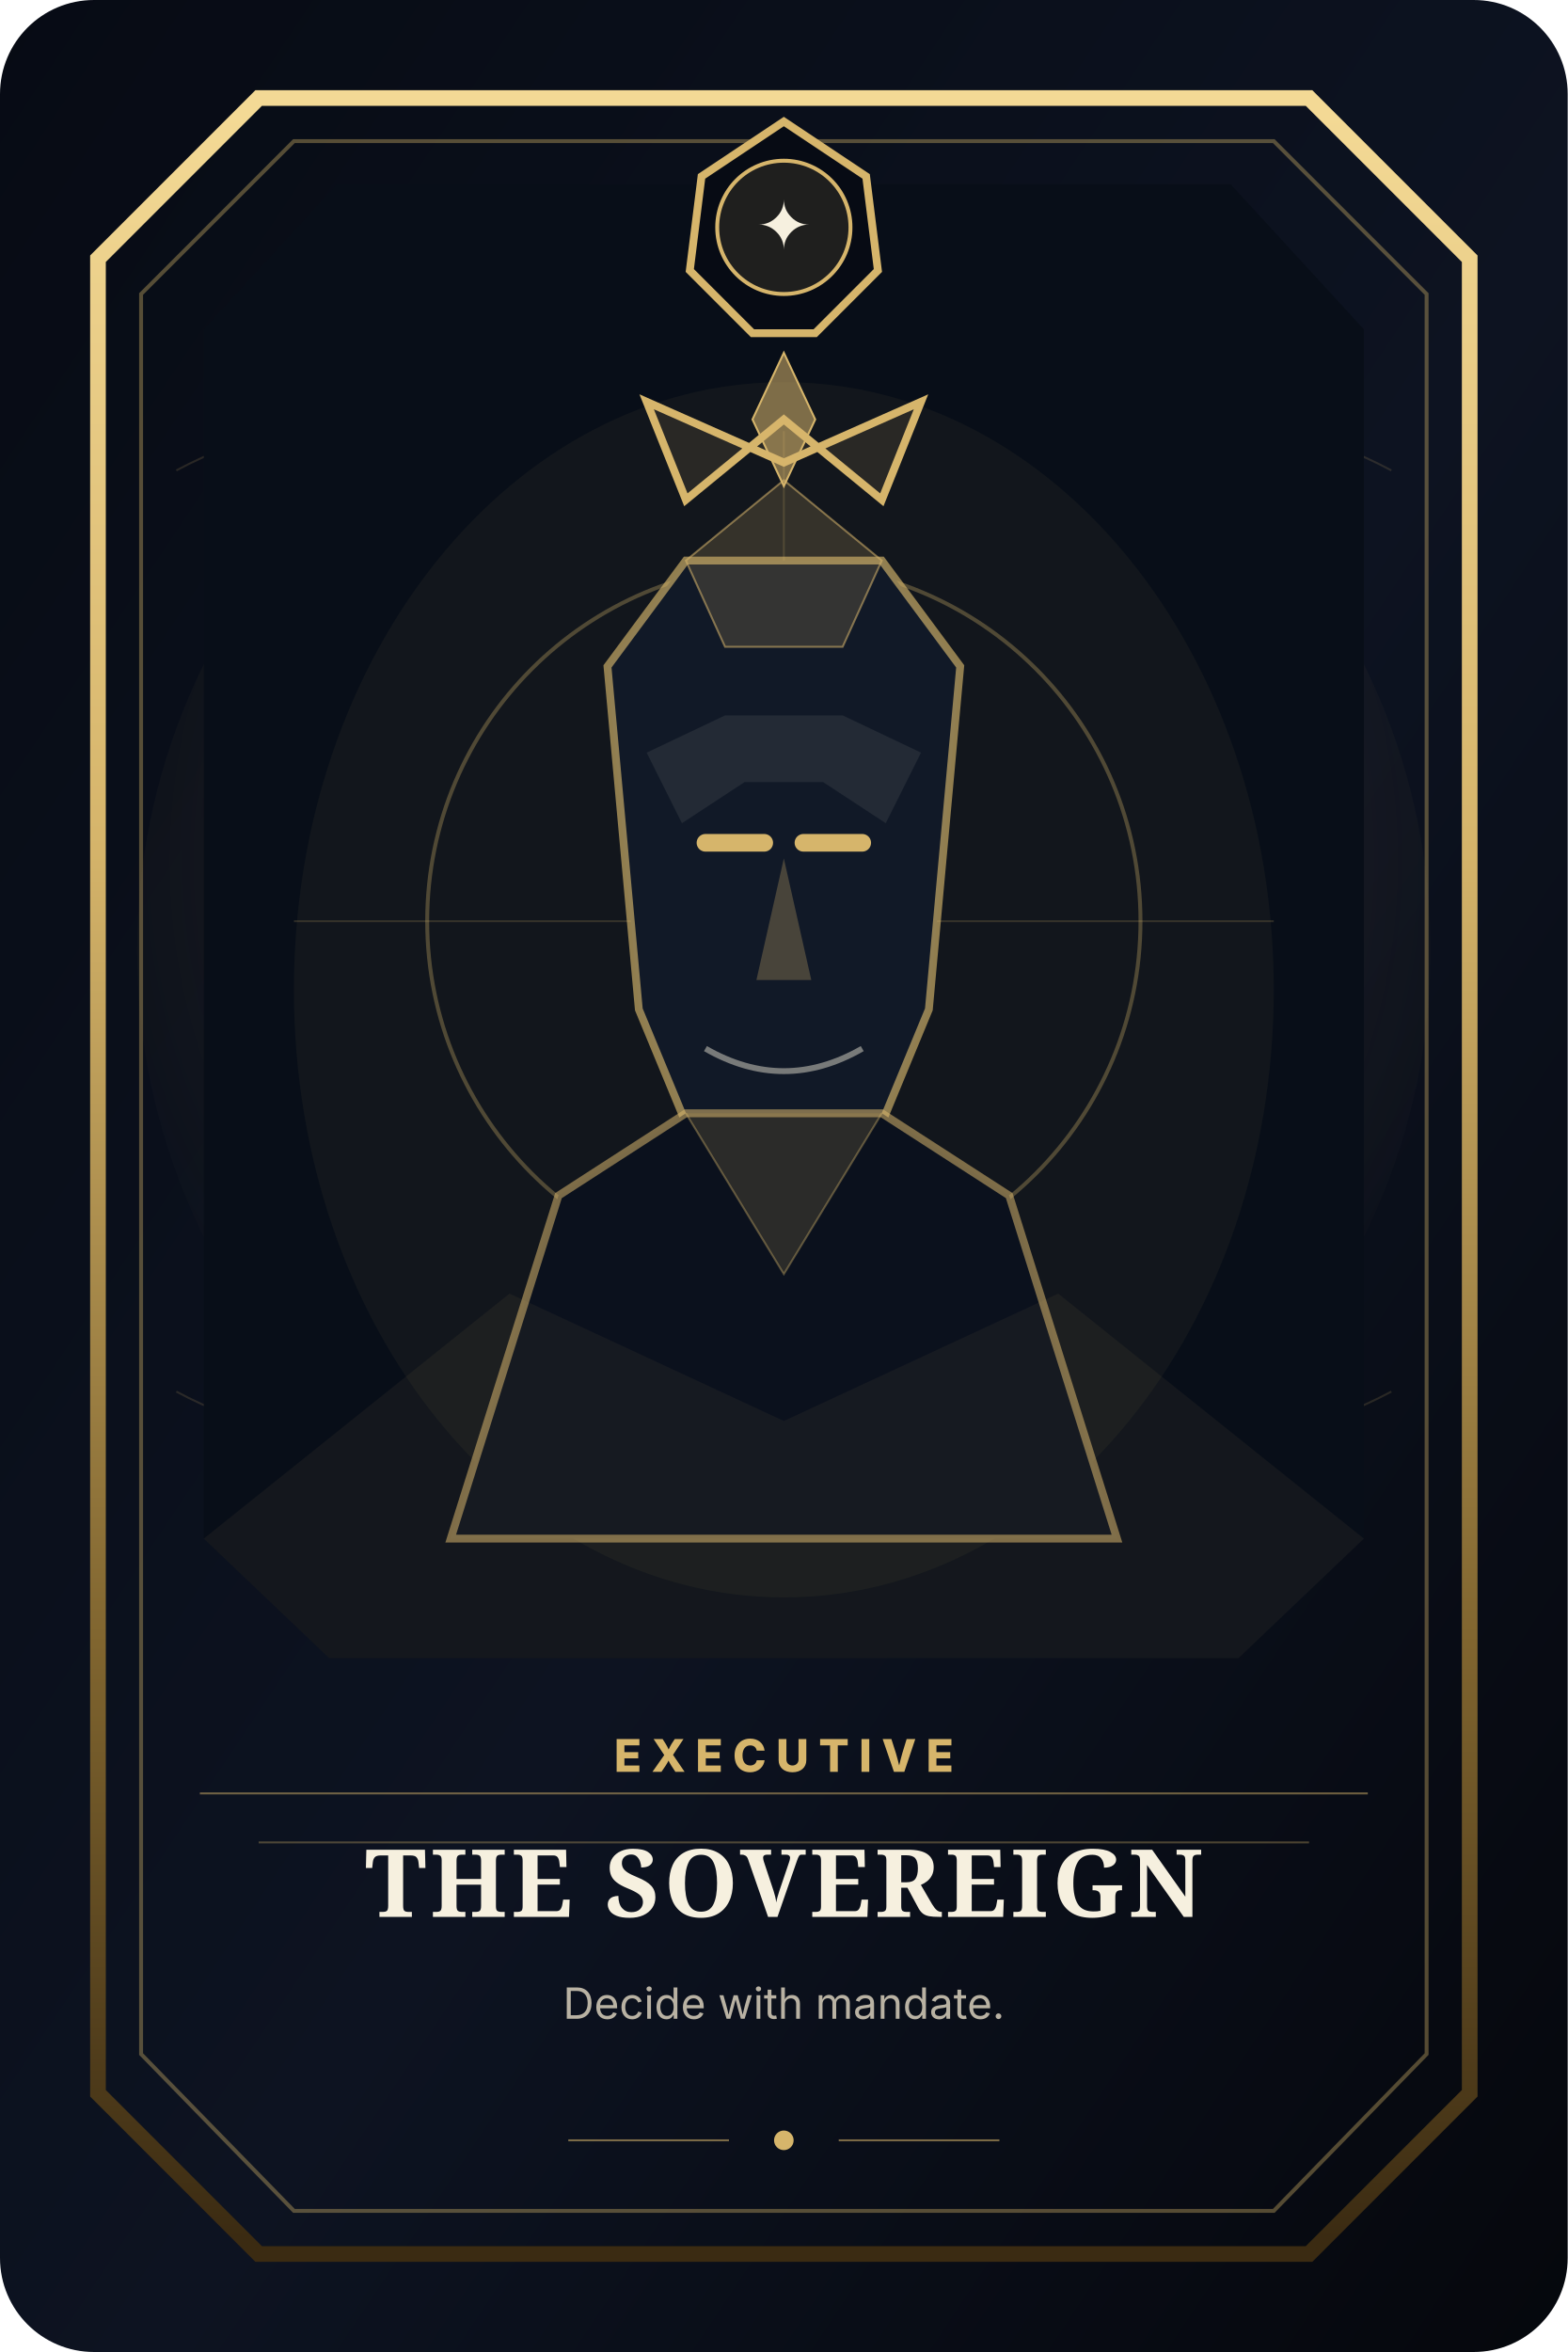
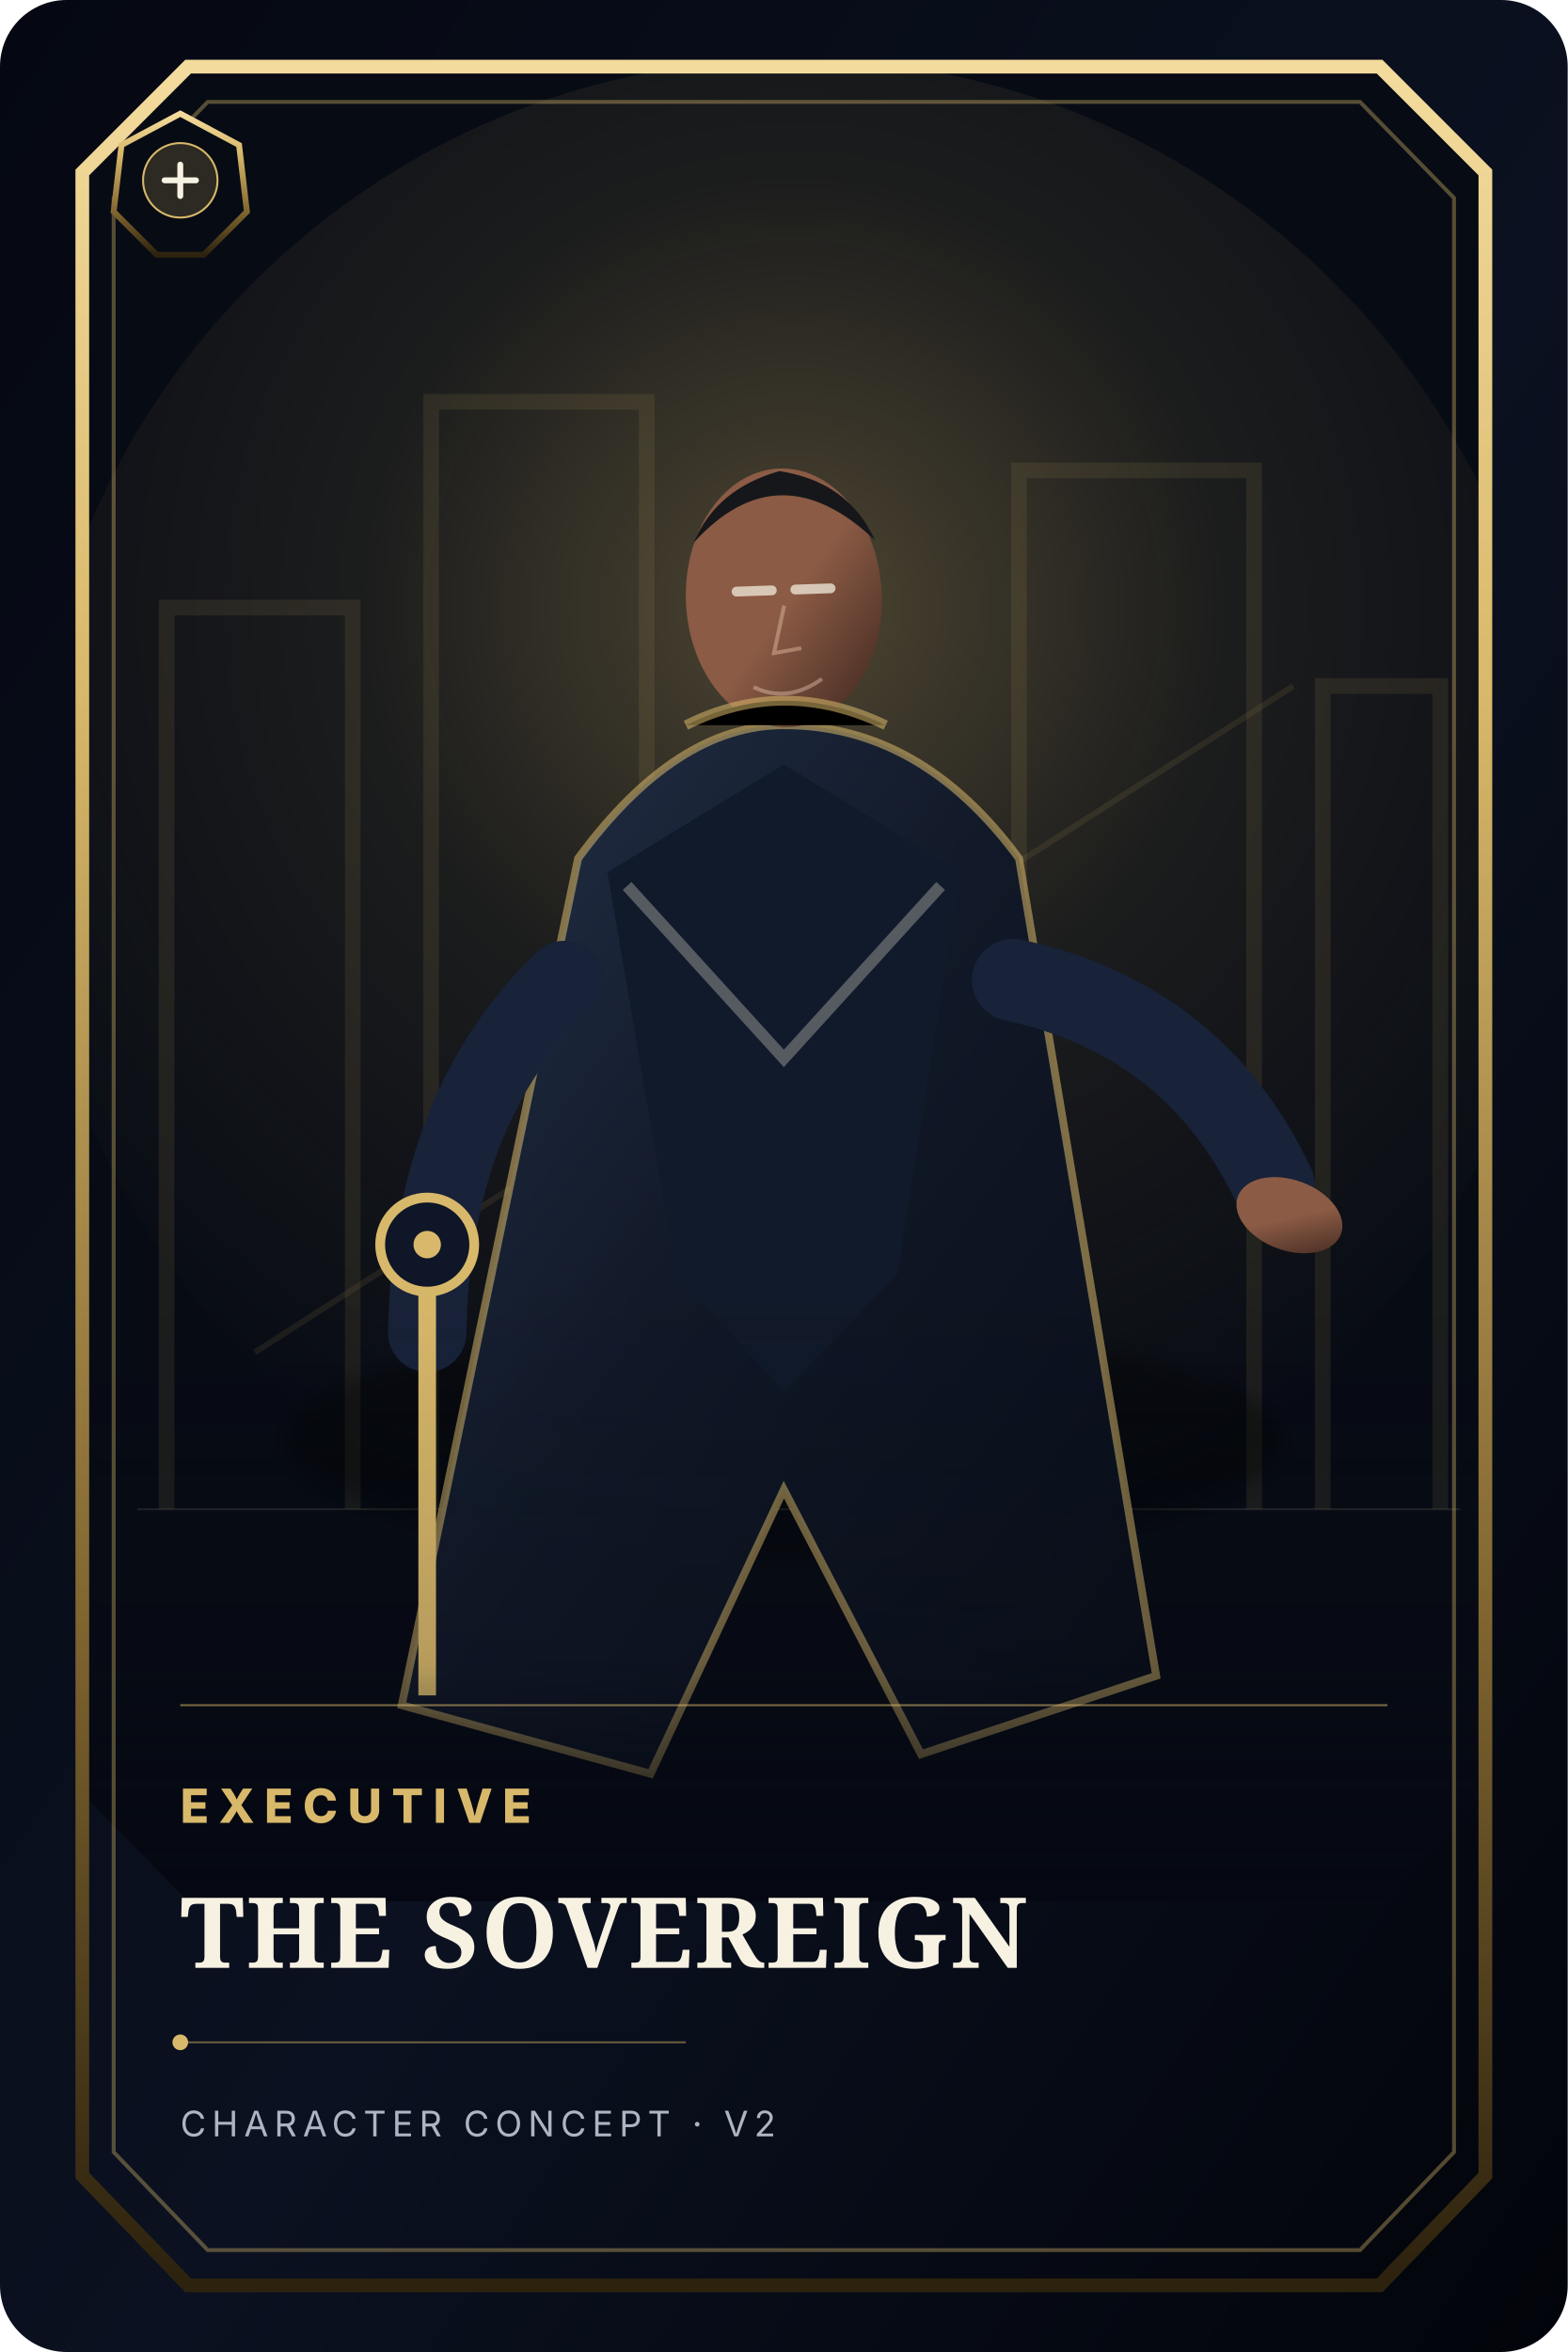
<svg xmlns="http://www.w3.org/2000/svg" viewBox="0 0 800 1200" role="img" aria-labelledby="card-executive-title card-executive-desc">
  <defs>
-     <linearGradient id="card-executive-bg" x1="0" y1="0" x2="1" y2="1">
-       <stop offset="0" stop-color="#070B14" />
-       <stop offset="0.55" stop-color="#0D1321" />
-       <stop offset="1" stop-color="#05070C" />
+     <linearGradient id="v2-executive-bg" x1="0" y1="0" x2="1" y2="1">
+       <stop offset="0" stop-color="#050812" />
+       <stop offset=".55" stop-color="#0B1120" />
+       <stop offset="1" stop-color="#02040A" />
    </linearGradient>
-     <radialGradient id="card-executive-glow" cx="50%" cy="43%" r="58%">
-       <stop offset="0" stop-color="#D6B56B" stop-opacity="0.32" />
-       <stop offset="0.48" stop-color="#D6B56B" stop-opacity="0.09" />
-       <stop offset="1" stop-color="#D6B56B" stop-opacity="0" />
+     <radialGradient id="v2-executive-halo" cx="50%" cy="36%" r="62%">
+       <stop offset="0" stop-color="#D8B86A" stop-opacity=".34" />
+       <stop offset=".45" stop-color="#D8B86A" stop-opacity=".10" />
+       <stop offset="1" stop-color="#D8B86A" stop-opacity="0" />
    </radialGradient>
-     <linearGradient id="card-executive-metal" x1="0" y1="0" x2="0" y2="1">
-       <stop offset="0" stop-color="#F3D995" />
-       <stop offset="0.34" stop-color="#D6B56B" />
-       <stop offset="0.72" stop-color="#80652F" />
-       <stop offset="1" stop-color="#3B2B12" />
+     <linearGradient id="v2-executive-cloth" x1="0" y1="0" x2="1" y2="1">
+       <stop offset="0" stop-color="#24324A" />
+       <stop offset=".46" stop-color="#111827" />
+       <stop offset="1" stop-color="#080D17" />
    </linearGradient>
-     <linearGradient id="card-executive-accent" x1="0" y1="0" x2="1" y2="1">
-       <stop offset="0" stop-color="#D6B56B" />
-       <stop offset="1" stop-color="#D6B56B" stop-opacity="0.18" />
+     <linearGradient id="v2-executive-metal" x1="0" y1="0" x2="0" y2="1">
+       <stop offset="0" stop-color="#F3DB9D" />
+       <stop offset=".28" stop-color="#D8B86A" />
+       <stop offset=".7" stop-color="#806530" />
+       <stop offset="1" stop-color="#2D220E" />
    </linearGradient>
-     <filter id="card-executive-soft" x="-30%" y="-30%" width="160%" height="160%">
+     <linearGradient id="v2-executive-skin" x1="0" y1="0" x2="1" y2="1">
+       <stop offset="0" stop-color="#8B5B45" />
+       <stop offset=".52" stop-color="#8B5B45" />
+       <stop offset="1" stop-color="#3B241D" />
+     </linearGradient>
+     <linearGradient id="v2-executive-fade" x1="0" y1="0" x2="0" y2="1">
+       <stop offset="0" stop-color="#050812" stop-opacity="0" />
+       <stop offset=".62" stop-color="#050812" stop-opacity=".16" />
+       <stop offset="1" stop-color="#050812" stop-opacity=".98" />
+     </linearGradient>
+     <filter id="v2-executive-blur" x="-40%" y="-40%" width="180%" height="180%">
      <feGaussianBlur stdDeviation="18" />
    </filter>
-     <clipPath id="card-executive-portrait">
-       <path d="M104 168 L172 94 H628 L696 168 V785 L632 846 H168 L104 785 Z" />
+     <filter id="v2-executive-soft" x="-20%" y="-20%" width="140%" height="140%">
+       <feGaussianBlur stdDeviation="5" />
+     </filter>
+     <clipPath id="v2-executive-art">
+       <path d="M42 88 L96 34 H704 L758 88 V915 L704 970 H96 L42 915 Z" />
    </clipPath>
  </defs>
-   <rect width="800" height="1200" rx="48" fill="url(#card-executive-bg)" />
-   <path d="M50 132 L132 50 H668 L750 132 V1068 L668 1150 H132 L50 1068 Z" fill="none" stroke="url(#card-executive-metal)" stroke-width="8" />
-   <path d="M72 150 L150 72 H650 L728 150 V1048 L650 1128 H150 L72 1048 Z" fill="none" stroke="#D6B56B" stroke-opacity="0.38" stroke-width="2" />
-   <circle cx="400" cy="485" r="330" fill="url(#card-executive-glow)" />
-   <path d="M102 915 H698" stroke="#D6B56B" stroke-opacity="0.5" />
-   <path d="M132 940 H668" stroke="#D6B56B" stroke-opacity="0.32" />
-   <g opacity="0.16" stroke="#D6B56B" fill="none">
-     <path d="M90 240 C220 170 580 170 710 240" />
-     <path d="M90 710 C220 780 580 780 710 710" />
-     <circle cx="400" cy="470" r="260" />
-     <circle cx="400" cy="470" r="212" stroke-dasharray="8 20" />
-   </g>
-   <g clip-path="url(#card-executive-portrait)">
-     <rect x="104" y="94" width="592" height="752" fill="#080E18" />
-     <ellipse cx="400" cy="505" rx="250" ry="310" fill="#D6B56B" fill-opacity="0.05" />
-     <g fill="none" stroke="#D6B56B">
-       <path d="M400 214 L350 255 L330 205 L400 236 L470 205 L450 255 Z" fill="#D6B56B" fill-opacity="0.12" stroke-width="4" />
-       <circle cx="400" cy="470" r="182" stroke-opacity="0.32" stroke-width="2" />
-       <path d="M400 220 V720 M150 470 H650" stroke-opacity="0.18" />
-       <path d="M400 180 L416 214 L400 248 L384 214 Z" fill="#D6B56B" fill-opacity="0.55" stroke="#D6B56B" />
+   <rect width="800" height="1200" rx="34" fill="url(#v2-executive-bg)" />
+   <g clip-path="url(#v2-executive-art)">
+     <rect x="40" y="34" width="720" height="940" fill="#070B14" />
+     <circle cx="405" cy="420" r="390" fill="url(#v2-executive-halo)" />
+     <g opacity=".55">
+       <path d="M85 770 V310 H180 V770 M220 770 V205 H330 V770 M520 770 V240 H640 V770 M675 770 V350 H735 V770" fill="none" stroke="#B79B5B" stroke-opacity=".22" stroke-width="8" />
+       <path d="M70 770 H745" stroke="#F6E6B0" stroke-opacity=".22" />
+       <path d="M130 690 L660 350" stroke="#D8B86A" stroke-opacity=".18" stroke-width="3" />
+     </g>
+     <g filter="url(#v2-executive-soft)">
+       <ellipse cx="400" cy="735" rx="255" ry="60" fill="#000" opacity=".34" />
    </g>
    <g>
-       <path d="M310 340 L350 286 H450 L490 340 L474 515 L438 602 H362 L326 515 Z" fill="#111927" stroke="#D6B56B" stroke-opacity="0.65" stroke-width="4" />
-       <path d="M350 286 L400 245 L450 286 L430 330 H370 Z" fill="#D6B56B" fill-opacity="0.18" stroke="#D6B56B" stroke-opacity="0.55" />
-       <path d="M330 384 L370 365 H430 L470 384 L452 420 L420 399 H380 L348 420 Z" fill="#F6F0DF" fill-opacity="0.08" />
-       <path d="M360 430 H390" stroke="#D6B56B" stroke-width="9" stroke-linecap="round" />
-       <path d="M410 430 H440" stroke="#D6B56B" stroke-width="9" stroke-linecap="round" />
-       <path d="M400 438 L386 500 H414 Z" fill="#D6B56B" fill-opacity="0.28" />
-       <path d="M360 535 Q400 558 440 535" fill="none" stroke="#F6F0DF" stroke-opacity="0.45" stroke-width="3" />
-       <path d="M285 610 L350 568 H450 L515 610 L570 785 H230 Z" fill="#0B111D" stroke="#D6B56B" stroke-opacity="0.55" stroke-width="4" />
-       <path d="M350 568 L400 650 L450 568" fill="#D6B56B" fill-opacity="0.16" stroke="#D6B56B" stroke-opacity="0.38" />
+       <path d="M295 438 Q345 370 400 370 Q470 370 520 438 L590 855 L470 895 L400 760 L332 905 L205 870 Z" fill="url(#v2-executive-cloth)" stroke="#D8B86A" stroke-opacity=".55" stroke-width="4" />
+       <path d="M310 445 L400 390 L490 445 L458 650 L400 710 L345 650 Z" fill="#111A2A" />
+       <path d="M320 452 L400 540 L480 452" fill="none" stroke="#F7F1E2" stroke-opacity=".30" stroke-width="6" />
+       <path d="M517 500 Q610 520 650 605" fill="none" stroke="#182238" stroke-width="42" stroke-linecap="round" />
+       <ellipse cx="658" cy="620" rx="28" ry="18" fill="url(#v2-executive-skin)" transform="rotate(20 658 620)" />
+       <path d="M288 500 Q220 565 218 680" fill="none" stroke="#182238" stroke-width="40" stroke-linecap="round" />
+       <path d="M218 635 V865" stroke="#D8B86A" stroke-width="9" />
+       <circle cx="218" cy="635" r="24" fill="#0E1627" stroke="#D8B86A" stroke-width="5" />
+       <circle cx="218" cy="635" r="7" fill="#D8B86A" />
+       <g transform="translate(400 305) rotate(-2)">
+         <ellipse rx="50" ry="66" fill="url(#v2-executive-skin)" />
+         <path d="M-45 -29.7 Q0 -75.9 47.5 -27.72 Q35 -58.08 0 -64.68 Q-32.5 -56.76 -45 -29.7Z" fill="#16171B" />
+         <path d="M-24 -4 H-6 M6 -4 H24" stroke="#F7F1E2" stroke-opacity=".72" stroke-width="5" stroke-linecap="round" />
+         <path d="M0 4 L-6 28 L8 26" fill="none" stroke="#E6C1A6" stroke-opacity=".45" stroke-width="2" />
+         <path d="M-17 45 Q0 54 18 42" fill="none" stroke="#F7D6C5" stroke-opacity=".38" stroke-width="2" />
+       </g>
+       <path d="M350 370 Q400 345 452 370" stroke="#D8B86A" stroke-opacity=".55" stroke-width="5" />
    </g>
-     <path d="M104 785 L260 660 L400 725 L540 660 L696 785 V846 H104 Z" fill="#D6B56B" fill-opacity="0.06" />
+     <rect x="42" y="650" width="716" height="320" fill="url(#v2-executive-fade)" />
  </g>
-   <g transform="translate(400 116)">
-     <path d="M0 -54 L42 -26 L48 22 L16 54 L-16 54 L-48 22 L-42 -26 Z" fill="#070B14" stroke="#D6B56B" stroke-width="4" />
-     <circle r="34" fill="#D6B56B" fill-opacity="0.12" stroke="#D6B56B" stroke-width="2" />
-     <text x="0" y="11" text-anchor="middle" font-family="Inter,ui-sans-serif,system-ui,sans-serif" font-size="34" font-weight="800" fill="#F6F0DF">✦</text>
+   <path d="M42 88 L96 34 H704 L758 88 V1110 L704 1166 H96 L42 1110 Z" fill="none" stroke="url(#v2-executive-metal)" stroke-width="7" />
+   <path d="M58 101 L106 52 H694 L742 101 V1098 L694 1148 H106 L58 1098 Z" fill="none" stroke="#D8B86A" stroke-opacity=".38" stroke-width="2" />
+   <g transform="translate(92 92)">
+     <path d="M0 -34 L30 -18 L34 16 L12 38 L-12 38 L-34 16 L-30 -18 Z" fill="#070B14" stroke="url(#v2-executive-metal)" stroke-width="3" />
+     <circle r="19" fill="#D8B86A" fill-opacity=".18" stroke="#D8B86A" />
+     <path d="M-8 0 H8 M0 -8 V8" stroke="#F7F1E2" stroke-width="3" stroke-linecap="round" />
  </g>
-   <text x="400" y="904" text-anchor="middle" font-family="Inter,ui-sans-serif,system-ui,sans-serif" font-size="23" font-weight="800" letter-spacing="5" fill="#D6B56B">EXECUTIVE</text>
-   <text x="400" y="978" text-anchor="middle" font-family="Georgia,ui-serif,serif" font-size="48" font-weight="700" letter-spacing="2" fill="#F6F0DF">THE SOVEREIGN</text>
-   <text x="400" y="1030" text-anchor="middle" font-family="Inter,ui-sans-serif,system-ui,sans-serif" font-size="22" fill="#B9B2A3">Decide with mandate.</text>
-   <g transform="translate(400 1092)" stroke="#D6B56B" stroke-opacity="0.55">
-     <path d="M-110 0 H-28" />
-     <circle r="5" fill="#D6B56B" stroke="none" />
-     <path d="M28 0 H110" />
-   </g>
+   <path d="M92 870 H708" stroke="#D8B86A" stroke-opacity=".55" />
+   <text x="92" y="930" font-family="Inter,ui-sans-serif,system-ui,sans-serif" font-size="24" font-weight="800" letter-spacing="5" fill="#D8B86A">EXECUTIVE</text>
+   <text x="92" y="1004" font-family="Georgia,ui-serif,serif" font-size="50" font-weight="700" letter-spacing="1" fill="#F7F1E2">THE SOVEREIGN</text>
+   <path d="M92 1042 H350" stroke="#D8B86A" stroke-opacity=".45" />
+   <circle cx="92" cy="1042" r="4" fill="#D8B86A" />
+   <text x="92" y="1090" font-family="Inter,ui-sans-serif,system-ui,sans-serif" font-size="18" letter-spacing="3" fill="#AEB5C2">CHARACTER CONCEPT · V2</text>
</svg>
